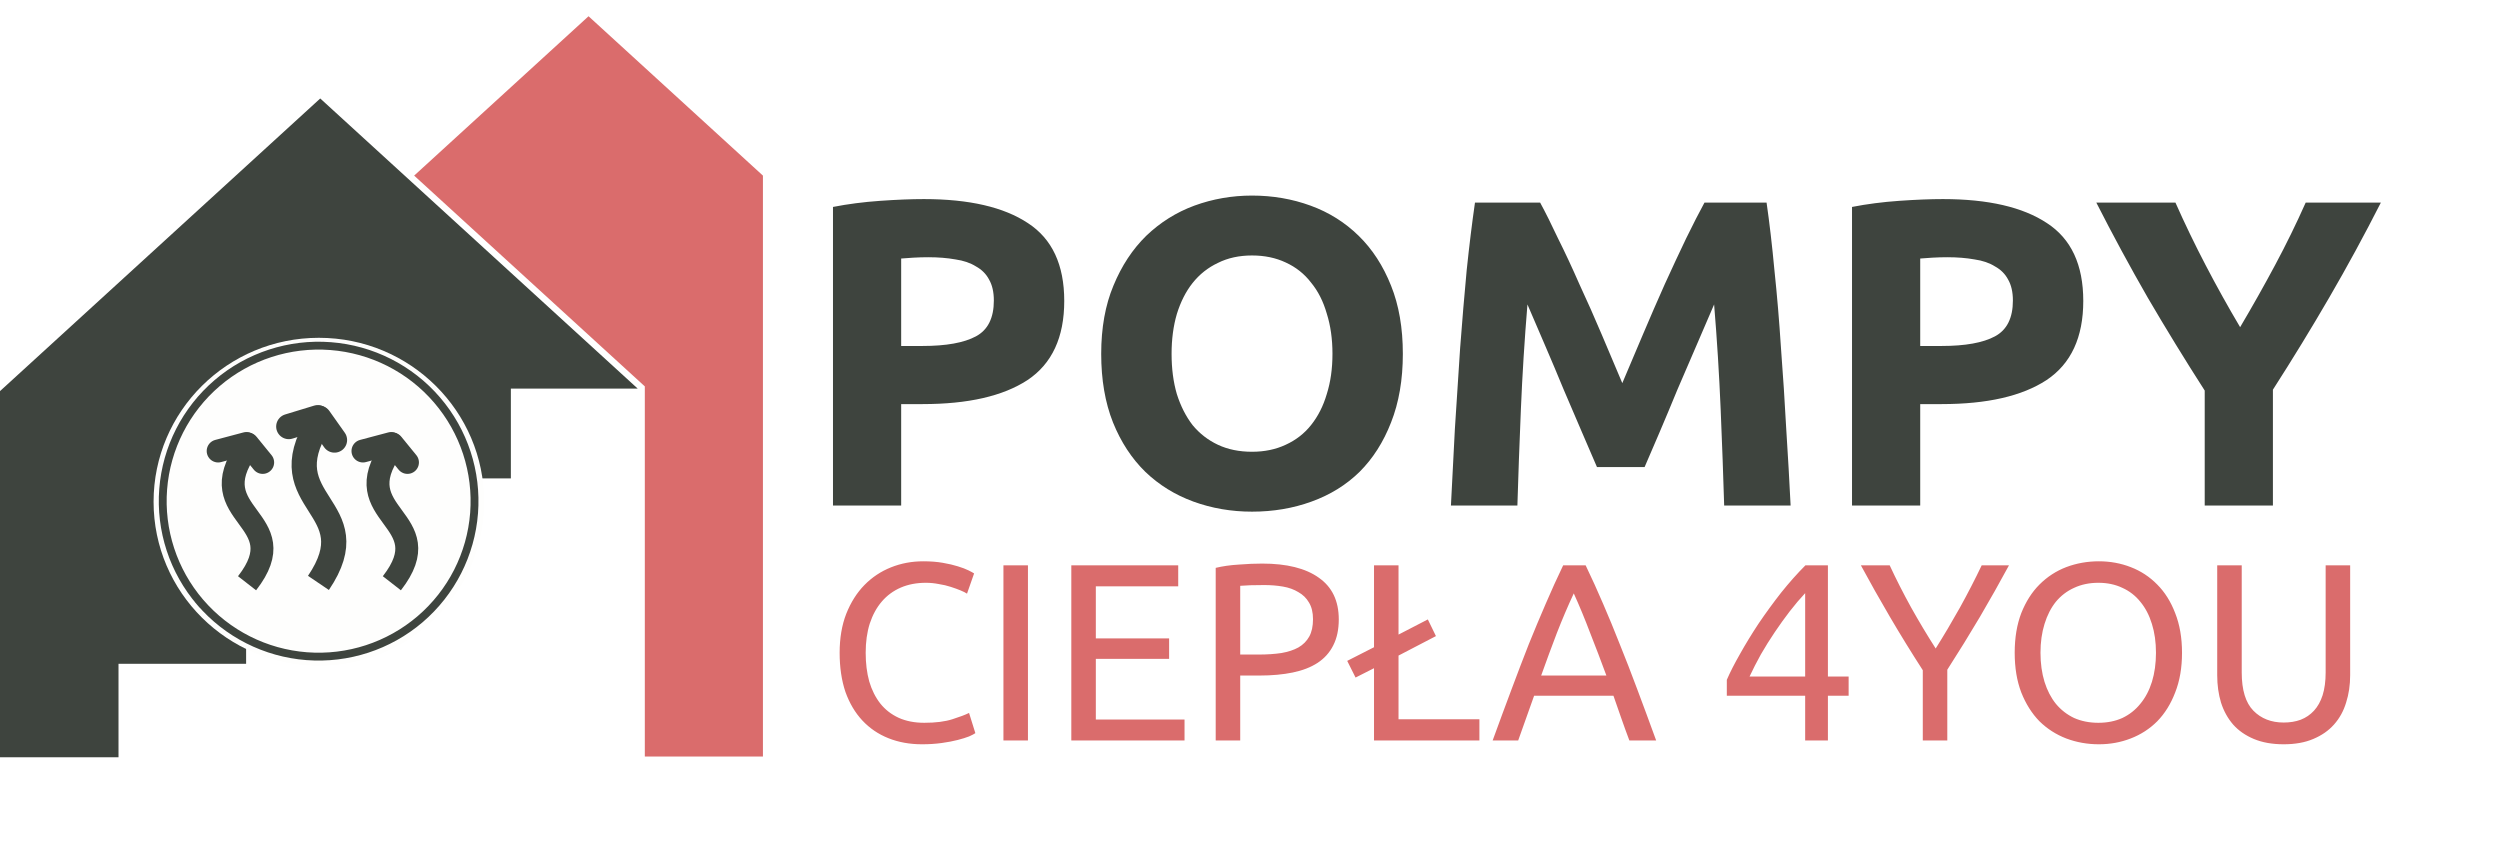
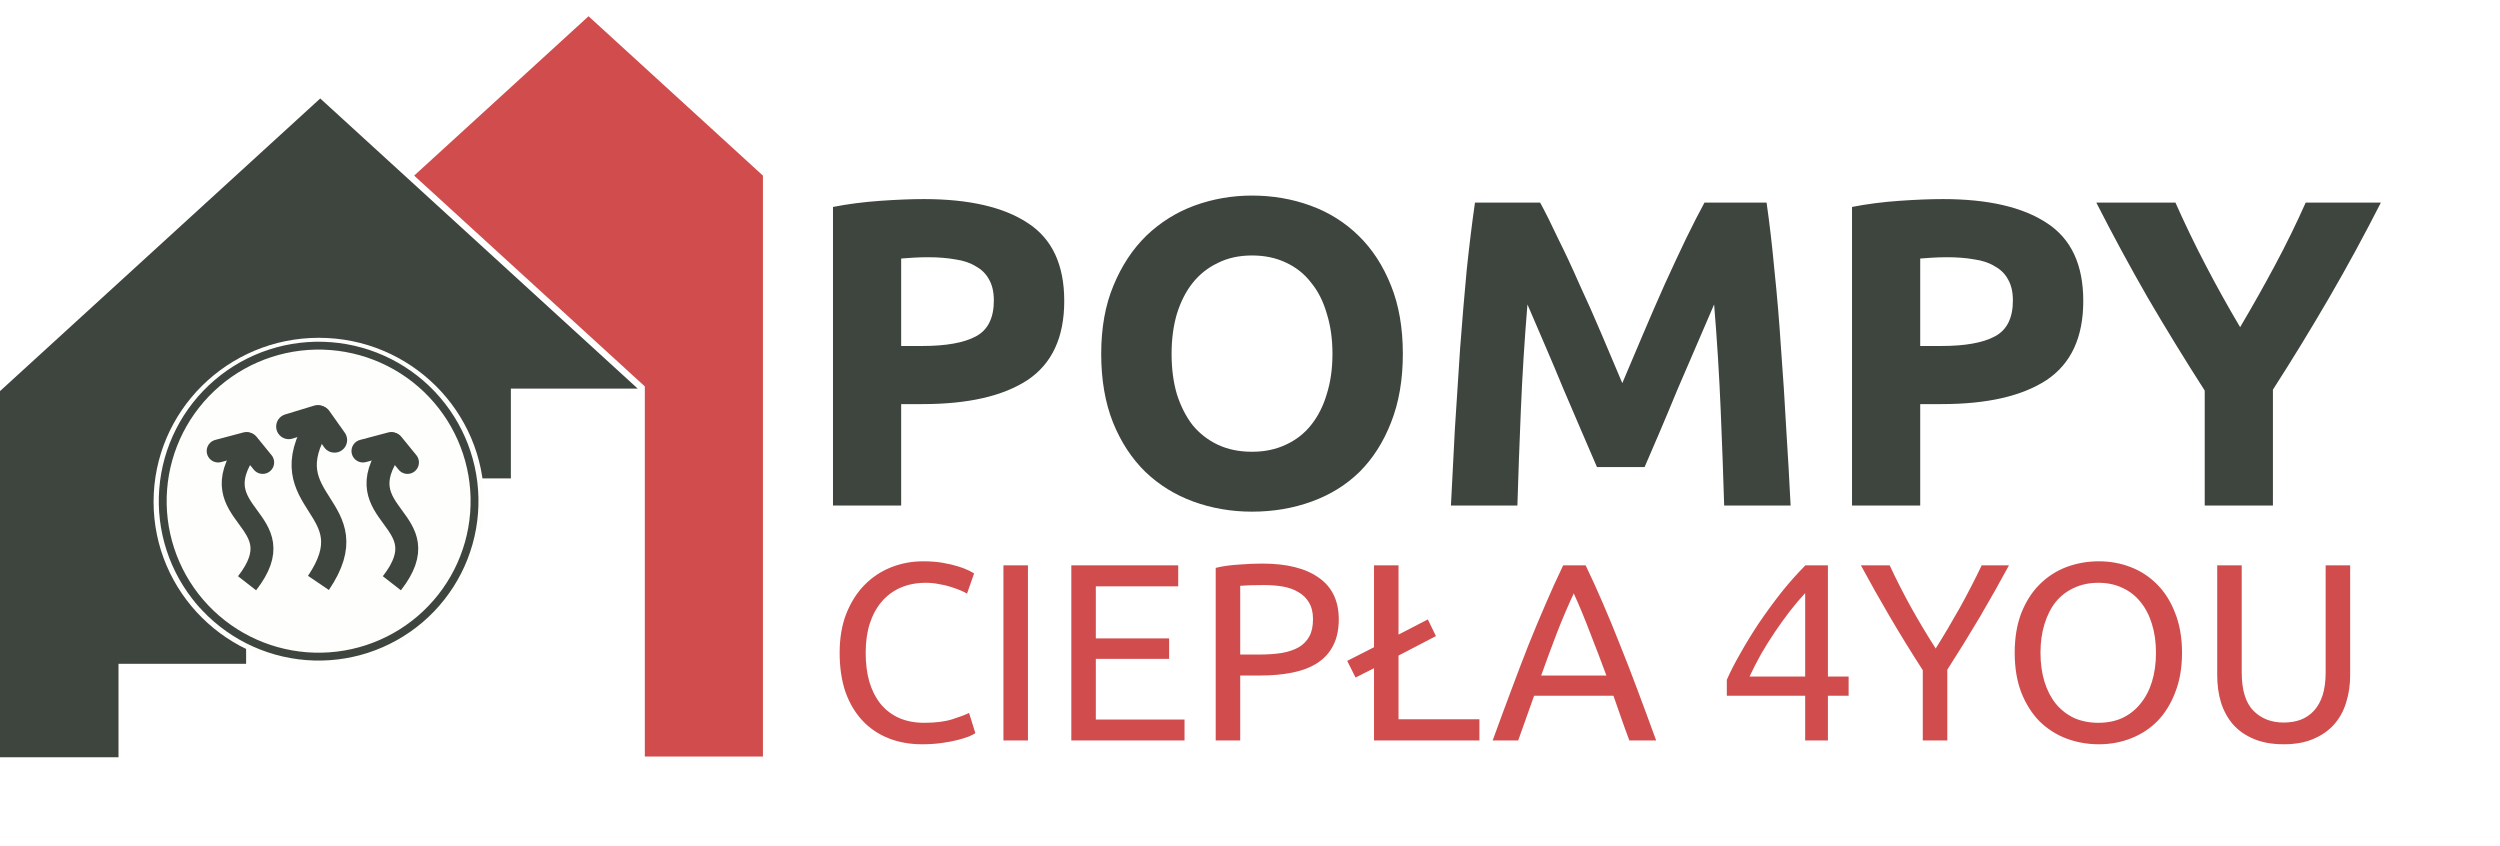
<svg xmlns="http://www.w3.org/2000/svg" width="139" height="47" viewBox="0 0 139 47" fill="none">
-   <path d="M51.265 41.382C50.581 41.382 49.958 41.269 49.396 41.044C48.834 40.82 48.352 40.492 47.949 40.061C47.546 39.63 47.232 39.101 47.007 38.473C46.792 37.836 46.684 37.11 46.684 36.295C46.684 35.48 46.806 34.758 47.05 34.131C47.302 33.494 47.64 32.96 48.061 32.529C48.483 32.098 48.975 31.77 49.537 31.545C50.099 31.32 50.698 31.208 51.335 31.208C51.738 31.208 52.099 31.236 52.417 31.292C52.745 31.349 53.026 31.414 53.26 31.489C53.504 31.564 53.701 31.639 53.851 31.714C54.001 31.789 54.104 31.845 54.16 31.883L53.766 33.007C53.682 32.95 53.56 32.89 53.401 32.824C53.242 32.758 53.059 32.693 52.853 32.627C52.656 32.562 52.436 32.51 52.193 32.473C51.958 32.426 51.719 32.403 51.476 32.403C50.961 32.403 50.497 32.492 50.085 32.669C49.672 32.847 49.321 33.105 49.031 33.442C48.74 33.78 48.516 34.192 48.356 34.679C48.206 35.157 48.132 35.695 48.132 36.295C48.132 36.876 48.197 37.405 48.328 37.883C48.469 38.361 48.675 38.773 48.947 39.119C49.218 39.457 49.555 39.719 49.958 39.906C50.37 40.094 50.848 40.187 51.392 40.187C52.019 40.187 52.539 40.122 52.951 39.99C53.364 39.859 53.673 39.742 53.879 39.639L54.23 40.763C54.164 40.81 54.047 40.871 53.879 40.946C53.71 41.012 53.499 41.077 53.246 41.143C52.993 41.208 52.698 41.265 52.361 41.311C52.024 41.358 51.658 41.382 51.265 41.382ZM55.791 31.433H57.154V41.171H55.791V31.433ZM59.565 41.171V31.433H65.509V32.599H60.928V35.494H65.003V36.632H60.928V40.005H65.86V41.171H59.565ZM70.178 31.335C71.546 31.335 72.595 31.597 73.326 32.121C74.066 32.637 74.436 33.41 74.436 34.44C74.436 35.002 74.333 35.485 74.127 35.887C73.93 36.281 73.64 36.604 73.256 36.857C72.881 37.1 72.422 37.279 71.879 37.391C71.335 37.503 70.722 37.56 70.038 37.56H68.956V41.171H67.593V31.573C67.977 31.48 68.403 31.419 68.872 31.391C69.349 31.353 69.785 31.335 70.178 31.335ZM70.291 32.529C69.71 32.529 69.265 32.543 68.956 32.571V36.393H69.982C70.45 36.393 70.872 36.365 71.246 36.309C71.621 36.243 71.935 36.14 72.188 36C72.45 35.85 72.651 35.648 72.792 35.396C72.933 35.143 73.003 34.819 73.003 34.426C73.003 34.051 72.928 33.742 72.778 33.499C72.638 33.255 72.441 33.063 72.188 32.922C71.944 32.773 71.659 32.669 71.331 32.613C71.003 32.557 70.656 32.529 70.291 32.529ZM82.255 39.99V41.171H76.395V37.152L75.369 37.672L74.905 36.745L76.395 35.986V31.433H77.758V35.283L79.388 34.44L79.838 35.367L77.758 36.45V39.99H82.255ZM90.593 41.171C90.434 40.749 90.284 40.337 90.144 39.934C90.003 39.522 89.858 39.105 89.708 38.684H85.296L84.411 41.171H82.991C83.366 40.14 83.717 39.19 84.045 38.318C84.373 37.438 84.692 36.604 85.001 35.817C85.319 35.03 85.633 34.281 85.942 33.569C86.251 32.847 86.575 32.136 86.912 31.433H88.162C88.5 32.136 88.823 32.847 89.132 33.569C89.441 34.281 89.75 35.03 90.059 35.817C90.378 36.604 90.701 37.438 91.029 38.318C91.357 39.19 91.708 40.14 92.083 41.171H90.593ZM89.315 37.56C89.015 36.745 88.715 35.958 88.415 35.199C88.125 34.431 87.82 33.695 87.502 32.993C87.174 33.695 86.86 34.431 86.561 35.199C86.27 35.958 85.98 36.745 85.689 37.56H89.315ZM96.011 37.798C96.189 37.386 96.432 36.908 96.742 36.365C97.051 35.812 97.397 35.246 97.781 34.665C98.175 34.084 98.592 33.513 99.032 32.95C99.482 32.389 99.931 31.883 100.381 31.433H101.632V37.616H102.784V38.684H101.632V41.171H100.367V38.684H96.011V37.798ZM100.367 32.979C100.086 33.278 99.8 33.616 99.51 33.99C99.229 34.356 98.952 34.74 98.681 35.143C98.409 35.545 98.151 35.958 97.908 36.379C97.674 36.801 97.463 37.213 97.275 37.616H100.367V32.979ZM106.907 41.171V37.264C106.261 36.262 105.652 35.274 105.081 34.3C104.509 33.325 103.971 32.37 103.465 31.433H105.067C105.423 32.201 105.821 32.983 106.261 33.78C106.701 34.566 107.156 35.325 107.624 36.056C108.083 35.325 108.533 34.566 108.973 33.78C109.413 32.983 109.816 32.201 110.182 31.433H111.699C111.193 32.37 110.655 33.325 110.083 34.3C109.512 35.264 108.908 36.243 108.27 37.236V41.171H106.907ZM112.017 36.295C112.017 35.461 112.139 34.726 112.383 34.089C112.636 33.452 112.973 32.922 113.394 32.501C113.825 32.07 114.322 31.747 114.884 31.531C115.455 31.316 116.06 31.208 116.697 31.208C117.324 31.208 117.914 31.316 118.467 31.531C119.029 31.747 119.521 32.07 119.943 32.501C120.364 32.922 120.697 33.452 120.94 34.089C121.193 34.726 121.32 35.461 121.32 36.295C121.32 37.129 121.193 37.864 120.94 38.501C120.697 39.138 120.364 39.672 119.943 40.103C119.521 40.525 119.029 40.843 118.467 41.059C117.914 41.274 117.324 41.382 116.697 41.382C116.06 41.382 115.455 41.274 114.884 41.059C114.322 40.843 113.825 40.525 113.394 40.103C112.973 39.672 112.636 39.138 112.383 38.501C112.139 37.864 112.017 37.129 112.017 36.295ZM113.451 36.295C113.451 36.885 113.526 37.424 113.675 37.911C113.825 38.389 114.036 38.796 114.308 39.133C114.589 39.471 114.926 39.733 115.32 39.92C115.722 40.098 116.172 40.187 116.668 40.187C117.165 40.187 117.61 40.098 118.003 39.92C118.397 39.733 118.729 39.471 119.001 39.133C119.282 38.796 119.498 38.389 119.647 37.911C119.797 37.424 119.872 36.885 119.872 36.295C119.872 35.705 119.797 35.171 119.647 34.693C119.498 34.206 119.282 33.794 119.001 33.456C118.729 33.119 118.397 32.861 118.003 32.684C117.61 32.496 117.165 32.403 116.668 32.403C116.172 32.403 115.722 32.496 115.32 32.684C114.926 32.861 114.589 33.119 114.308 33.456C114.036 33.794 113.825 34.206 113.675 34.693C113.526 35.171 113.451 35.705 113.451 36.295ZM126.973 41.382C126.336 41.382 125.783 41.283 125.315 41.087C124.847 40.89 124.462 40.623 124.163 40.286C123.863 39.939 123.638 39.532 123.488 39.063C123.348 38.595 123.277 38.089 123.277 37.545V31.433H124.64V37.391C124.64 38.365 124.856 39.072 125.287 39.513C125.718 39.953 126.28 40.173 126.973 40.173C127.32 40.173 127.633 40.122 127.915 40.019C128.205 39.906 128.453 39.738 128.659 39.513C128.865 39.288 129.025 39.002 129.137 38.656C129.249 38.3 129.306 37.878 129.306 37.391V31.433H130.669V37.545C130.669 38.089 130.594 38.595 130.444 39.063C130.303 39.532 130.079 39.939 129.769 40.286C129.47 40.623 129.086 40.89 128.617 41.087C128.158 41.283 127.61 41.382 126.973 41.382Z" fill="#DA6C6C" />
+   <path d="M51.265 41.382C50.581 41.382 49.958 41.269 49.396 41.044C48.834 40.82 48.352 40.492 47.949 40.061C47.546 39.63 47.232 39.101 47.007 38.473C46.792 37.836 46.684 37.11 46.684 36.295C46.684 35.48 46.806 34.758 47.05 34.131C47.302 33.494 47.64 32.96 48.061 32.529C48.483 32.098 48.975 31.77 49.537 31.545C50.099 31.32 50.698 31.208 51.335 31.208C51.738 31.208 52.099 31.236 52.417 31.292C52.745 31.349 53.026 31.414 53.26 31.489C53.504 31.564 53.701 31.639 53.851 31.714C54.001 31.789 54.104 31.845 54.16 31.883L53.766 33.007C53.682 32.95 53.56 32.89 53.401 32.824C53.242 32.758 53.059 32.693 52.853 32.627C52.656 32.562 52.436 32.51 52.193 32.473C51.958 32.426 51.719 32.403 51.476 32.403C50.961 32.403 50.497 32.492 50.085 32.669C49.672 32.847 49.321 33.105 49.031 33.442C48.74 33.78 48.516 34.192 48.356 34.679C48.206 35.157 48.132 35.695 48.132 36.295C48.132 36.876 48.197 37.405 48.328 37.883C48.469 38.361 48.675 38.773 48.947 39.119C49.218 39.457 49.555 39.719 49.958 39.906C50.37 40.094 50.848 40.187 51.392 40.187C52.019 40.187 52.539 40.122 52.951 39.99C53.364 39.859 53.673 39.742 53.879 39.639L54.23 40.763C54.164 40.81 54.047 40.871 53.879 40.946C53.71 41.012 53.499 41.077 53.246 41.143C52.993 41.208 52.698 41.265 52.361 41.311C52.024 41.358 51.658 41.382 51.265 41.382ZM55.791 31.433H57.154V41.171H55.791V31.433ZM59.565 41.171V31.433H65.509V32.599H60.928V35.494H65.003V36.632H60.928V40.005H65.86V41.171H59.565ZM70.178 31.335C71.546 31.335 72.595 31.597 73.326 32.121C74.066 32.637 74.436 33.41 74.436 34.44C74.436 35.002 74.333 35.485 74.127 35.887C73.93 36.281 73.64 36.604 73.256 36.857C72.881 37.1 72.422 37.279 71.879 37.391C71.335 37.503 70.722 37.56 70.038 37.56H68.956V41.171H67.593V31.573C67.977 31.48 68.403 31.419 68.872 31.391C69.349 31.353 69.785 31.335 70.178 31.335ZM70.291 32.529C69.71 32.529 69.265 32.543 68.956 32.571V36.393H69.982C70.45 36.393 70.872 36.365 71.246 36.309C71.621 36.243 71.935 36.14 72.188 36C72.45 35.85 72.651 35.648 72.792 35.396C72.933 35.143 73.003 34.819 73.003 34.426C73.003 34.051 72.928 33.742 72.778 33.499C72.638 33.255 72.441 33.063 72.188 32.922C71.944 32.773 71.659 32.669 71.331 32.613C71.003 32.557 70.656 32.529 70.291 32.529ZM82.255 39.99V41.171H76.395V37.152L75.369 37.672L74.905 36.745L76.395 35.986V31.433H77.758V35.283L79.388 34.44L79.838 35.367L77.758 36.45V39.99H82.255ZM90.593 41.171C90.434 40.749 90.284 40.337 90.144 39.934C90.003 39.522 89.858 39.105 89.708 38.684H85.296L84.411 41.171H82.991C83.366 40.14 83.717 39.19 84.045 38.318C84.373 37.438 84.692 36.604 85.001 35.817C85.319 35.03 85.633 34.281 85.942 33.569C86.251 32.847 86.575 32.136 86.912 31.433H88.162C88.5 32.136 88.823 32.847 89.132 33.569C89.441 34.281 89.75 35.03 90.059 35.817C90.378 36.604 90.701 37.438 91.029 38.318C91.357 39.19 91.708 40.14 92.083 41.171H90.593ZM89.315 37.56C89.015 36.745 88.715 35.958 88.415 35.199C88.125 34.431 87.82 33.695 87.502 32.993C87.174 33.695 86.86 34.431 86.561 35.199C86.27 35.958 85.98 36.745 85.689 37.56H89.315ZM96.011 37.798C96.189 37.386 96.432 36.908 96.742 36.365C97.051 35.812 97.397 35.246 97.781 34.665C98.175 34.084 98.592 33.513 99.032 32.95C99.482 32.389 99.931 31.883 100.381 31.433H101.632V37.616H102.784V38.684H101.632V41.171H100.367V38.684H96.011V37.798ZM100.367 32.979C100.086 33.278 99.8 33.616 99.51 33.99C99.229 34.356 98.952 34.74 98.681 35.143C98.409 35.545 98.151 35.958 97.908 36.379C97.674 36.801 97.463 37.213 97.275 37.616H100.367V32.979ZM106.907 41.171V37.264C106.261 36.262 105.652 35.274 105.081 34.3C104.509 33.325 103.971 32.37 103.465 31.433H105.067C105.423 32.201 105.821 32.983 106.261 33.78C106.701 34.566 107.156 35.325 107.624 36.056C108.083 35.325 108.533 34.566 108.973 33.78C109.413 32.983 109.816 32.201 110.182 31.433H111.699C111.193 32.37 110.655 33.325 110.083 34.3C109.512 35.264 108.908 36.243 108.27 37.236V41.171H106.907ZM112.017 36.295C112.017 35.461 112.139 34.726 112.383 34.089C112.636 33.452 112.973 32.922 113.394 32.501C113.825 32.07 114.322 31.747 114.884 31.531C115.455 31.316 116.06 31.208 116.697 31.208C117.324 31.208 117.914 31.316 118.467 31.531C119.029 31.747 119.521 32.07 119.943 32.501C120.364 32.922 120.697 33.452 120.94 34.089C121.193 34.726 121.32 35.461 121.32 36.295C121.32 37.129 121.193 37.864 120.94 38.501C120.697 39.138 120.364 39.672 119.943 40.103C119.521 40.525 119.029 40.843 118.467 41.059C117.914 41.274 117.324 41.382 116.697 41.382C116.06 41.382 115.455 41.274 114.884 41.059C114.322 40.843 113.825 40.525 113.394 40.103C112.973 39.672 112.636 39.138 112.383 38.501C112.139 37.864 112.017 37.129 112.017 36.295ZM113.451 36.295C113.451 36.885 113.526 37.424 113.675 37.911C113.825 38.389 114.036 38.796 114.308 39.133C114.589 39.471 114.926 39.733 115.32 39.92C115.722 40.098 116.172 40.187 116.668 40.187C117.165 40.187 117.61 40.098 118.003 39.92C118.397 39.733 118.729 39.471 119.001 39.133C119.282 38.796 119.498 38.389 119.647 37.911C119.797 37.424 119.872 36.885 119.872 36.295C119.872 35.705 119.797 35.171 119.647 34.693C119.498 34.206 119.282 33.794 119.001 33.456C118.729 33.119 118.397 32.861 118.003 32.684C117.61 32.496 117.165 32.403 116.668 32.403C116.172 32.403 115.722 32.496 115.32 32.684C114.926 32.861 114.589 33.119 114.308 33.456C114.036 33.794 113.825 34.206 113.675 34.693C113.526 35.171 113.451 35.705 113.451 36.295ZM126.973 41.382C126.336 41.382 125.783 41.283 125.315 41.087C124.847 40.89 124.462 40.623 124.163 40.286C123.863 39.939 123.638 39.532 123.488 39.063C123.348 38.595 123.277 38.089 123.277 37.545V31.433H124.64V37.391C124.64 38.365 124.856 39.072 125.287 39.513C125.718 39.953 126.28 40.173 126.973 40.173C127.32 40.173 127.633 40.122 127.915 40.019C128.205 39.906 128.453 39.738 128.659 39.513C128.865 39.288 129.025 39.002 129.137 38.656C129.249 38.3 129.306 37.878 129.306 37.391V31.433H130.669V37.545C130.669 38.089 130.594 38.595 130.444 39.063C130.303 39.532 130.079 39.939 129.769 40.286C129.47 40.623 129.086 40.89 128.617 41.087C128.158 41.283 127.61 41.382 126.973 41.382Z" fill="#d14d4d" />
  <path d="M51.369 11.069C53.881 11.069 55.809 11.514 57.154 12.406C58.499 13.281 59.172 14.723 59.172 16.732C59.172 18.758 58.491 20.224 57.13 21.132C55.769 22.023 53.824 22.468 51.296 22.468H50.105V28.107H46.314V11.506C47.14 11.344 48.015 11.231 48.939 11.166C49.862 11.101 50.672 11.069 51.369 11.069ZM51.612 14.302C51.337 14.302 51.061 14.31 50.786 14.326C50.527 14.342 50.3 14.358 50.105 14.374V19.236H51.296C52.609 19.236 53.597 19.058 54.262 18.701C54.926 18.345 55.258 17.68 55.258 16.708C55.258 16.238 55.169 15.849 54.991 15.541C54.829 15.233 54.586 14.99 54.262 14.812C53.954 14.618 53.573 14.488 53.119 14.423C52.666 14.342 52.163 14.302 51.612 14.302ZM65.14 19.673C65.14 20.5 65.237 21.245 65.432 21.909C65.642 22.574 65.934 23.149 66.307 23.635C66.695 24.105 67.165 24.47 67.716 24.729C68.267 24.988 68.899 25.118 69.612 25.118C70.309 25.118 70.933 24.988 71.484 24.729C72.051 24.47 72.521 24.105 72.894 23.635C73.282 23.149 73.574 22.574 73.769 21.909C73.979 21.245 74.085 20.5 74.085 19.673C74.085 18.847 73.979 18.101 73.769 17.437C73.574 16.756 73.282 16.181 72.894 15.711C72.521 15.225 72.051 14.852 71.484 14.593C70.933 14.334 70.309 14.204 69.612 14.204C68.899 14.204 68.267 14.342 67.716 14.618C67.165 14.877 66.695 15.249 66.307 15.736C65.934 16.206 65.642 16.781 65.432 17.461C65.237 18.126 65.14 18.863 65.14 19.673ZM77.998 19.673C77.998 21.115 77.779 22.387 77.342 23.489C76.92 24.575 76.337 25.491 75.591 26.236C74.846 26.965 73.955 27.516 72.918 27.889C71.897 28.261 70.795 28.448 69.612 28.448C68.462 28.448 67.376 28.261 66.355 27.889C65.334 27.516 64.443 26.965 63.682 26.236C62.92 25.491 62.321 24.575 61.883 23.489C61.445 22.387 61.227 21.115 61.227 19.673C61.227 18.231 61.453 16.967 61.907 15.882C62.361 14.78 62.969 13.856 63.73 13.111C64.508 12.365 65.399 11.806 66.404 11.434C67.425 11.061 68.494 10.874 69.612 10.874C70.763 10.874 71.848 11.061 72.869 11.434C73.89 11.806 74.781 12.365 75.543 13.111C76.305 13.856 76.904 14.78 77.342 15.882C77.779 16.967 77.998 18.231 77.998 19.673ZM85.631 11.263C85.922 11.798 86.255 12.463 86.627 13.257C87.016 14.034 87.413 14.885 87.818 15.809C88.24 16.716 88.653 17.648 89.058 18.604C89.463 19.56 89.844 20.459 90.2 21.302C90.557 20.459 90.938 19.56 91.343 18.604C91.748 17.648 92.153 16.716 92.558 15.809C92.979 14.885 93.376 14.034 93.749 13.257C94.138 12.463 94.478 11.798 94.77 11.263H98.221C98.383 12.381 98.529 13.637 98.659 15.031C98.805 16.408 98.926 17.85 99.023 19.357C99.137 20.848 99.234 22.347 99.315 23.854C99.412 25.361 99.493 26.779 99.558 28.107H95.864C95.815 26.471 95.75 24.688 95.669 22.76C95.588 20.832 95.467 18.887 95.305 16.927C95.013 17.607 94.689 18.361 94.332 19.187C93.976 20.014 93.619 20.84 93.263 21.666C92.923 22.493 92.591 23.287 92.266 24.048C91.942 24.794 91.667 25.434 91.44 25.968H88.791C88.564 25.434 88.288 24.794 87.964 24.048C87.64 23.287 87.3 22.493 86.943 21.666C86.603 20.84 86.255 20.014 85.898 19.187C85.542 18.361 85.218 17.607 84.926 16.927C84.764 18.887 84.642 20.832 84.561 22.76C84.48 24.688 84.416 26.471 84.367 28.107H80.672C80.737 26.779 80.81 25.361 80.891 23.854C80.988 22.347 81.086 20.848 81.183 19.357C81.296 17.85 81.418 16.408 81.547 15.031C81.693 13.637 81.847 12.381 82.009 11.263H85.631ZM108.028 11.069C110.54 11.069 112.468 11.514 113.813 12.406C115.158 13.281 115.83 14.723 115.83 16.732C115.83 18.758 115.15 20.224 113.788 21.132C112.427 22.023 110.483 22.468 107.955 22.468H106.764V28.107H102.972V11.506C103.799 11.344 104.674 11.231 105.597 11.166C106.521 11.101 107.331 11.069 108.028 11.069ZM108.271 14.302C107.996 14.302 107.72 14.31 107.445 14.326C107.185 14.342 106.958 14.358 106.764 14.374V19.236H107.955C109.268 19.236 110.256 19.058 110.92 18.701C111.585 18.345 111.917 17.68 111.917 16.708C111.917 16.238 111.828 15.849 111.65 15.541C111.487 15.233 111.244 14.99 110.92 14.812C110.612 14.618 110.232 14.488 109.778 14.423C109.324 14.342 108.822 14.302 108.271 14.302ZM124.551 18.191C125.231 17.04 125.88 15.89 126.495 14.739C127.111 13.589 127.678 12.43 128.197 11.263H132.377C131.454 13.078 130.498 14.836 129.509 16.538C128.521 18.239 127.476 19.949 126.374 21.666V28.107H122.582V21.715C121.48 19.997 120.427 18.28 119.422 16.562C118.434 14.844 117.478 13.078 116.554 11.263H120.954C121.472 12.43 122.031 13.589 122.631 14.739C123.23 15.89 123.87 17.04 124.551 18.191Z" fill="#3E443E" />
-   <path d="M35.852 42.062C35.852 41.384 35.852 21.484 35.852 21.484L23.027 9.764L32.723 0.903L42.419 9.764V42.064L35.852 42.062Z" fill="#DA6C6C" />
+   <path d="M35.852 42.062C35.852 41.384 35.852 21.484 35.852 21.484L23.027 9.764L32.723 0.903L42.419 9.764V42.064L35.852 42.062Z" fill="#d14d4d" />
  <path d="M35.455 21.605L17.805 5.475L0 21.746V42.104H6.589V36.909H13.684V31.794H20.735V26.599H28.404V21.605H35.455Z" fill="#3E443E" />
  <path d="M17.729 37.013C12.654 37.013 8.539 32.932 8.539 27.898C8.539 22.863 12.654 18.782 17.729 18.782C22.804 18.782 26.918 22.863 26.918 27.898C26.918 32.932 22.804 37.013 17.729 37.013Z" fill="#FEFEFD" />
  <path d="M11.136 33.492C12.632 35.233 14.761 36.309 17.052 36.484C19.344 36.66 21.612 35.92 23.358 34.428C25.103 32.936 26.183 30.814 26.359 28.528C26.536 26.242 25.795 23.98 24.299 22.239C22.804 20.498 20.676 19.42 18.385 19.244C16.093 19.067 13.824 19.805 12.078 21.296C10.332 22.787 9.251 24.909 9.073 27.194C8.895 29.48 9.635 31.743 11.129 33.485" stroke="#3E443E" stroke-width="0.437" stroke-linecap="square" />
  <path d="M13.736 32.429C16.568 28.796 11.022 28.725 13.736 24.931" stroke="#3E443E" stroke-width="1.274" />
  <path d="M13.769 24.685L14.605 25.711" stroke="#3E443E" stroke-width="1.274" stroke-linecap="round" />
  <path d="M13.699 24.659L12.129 25.076" stroke="#3E443E" stroke-width="1.274" stroke-linecap="round" stroke-linejoin="bevel" />
  <path d="M17.705 32.41C20.611 28.115 14.918 28.03 17.705 23.544" stroke="#3E443E" stroke-width="1.403" />
  <path d="M17.739 23.253L18.598 24.466" stroke="#3E443E" stroke-width="1.403" stroke-linecap="round" />
  <path d="M17.668 23.224L16.056 23.716" stroke="#3E443E" stroke-width="1.403" stroke-linecap="round" stroke-linejoin="bevel" />
  <path d="M21.787 32.429C24.619 28.796 19.073 28.725 21.787 24.931" stroke="#3E443E" stroke-width="1.274" />
  <path d="M21.819 24.685L22.656 25.711" stroke="#3E443E" stroke-width="1.274" stroke-linecap="round" />
  <path d="M21.75 24.659L20.18 25.076" stroke="#3E443E" stroke-width="1.274" stroke-linecap="round" stroke-linejoin="bevel" />
</svg>
